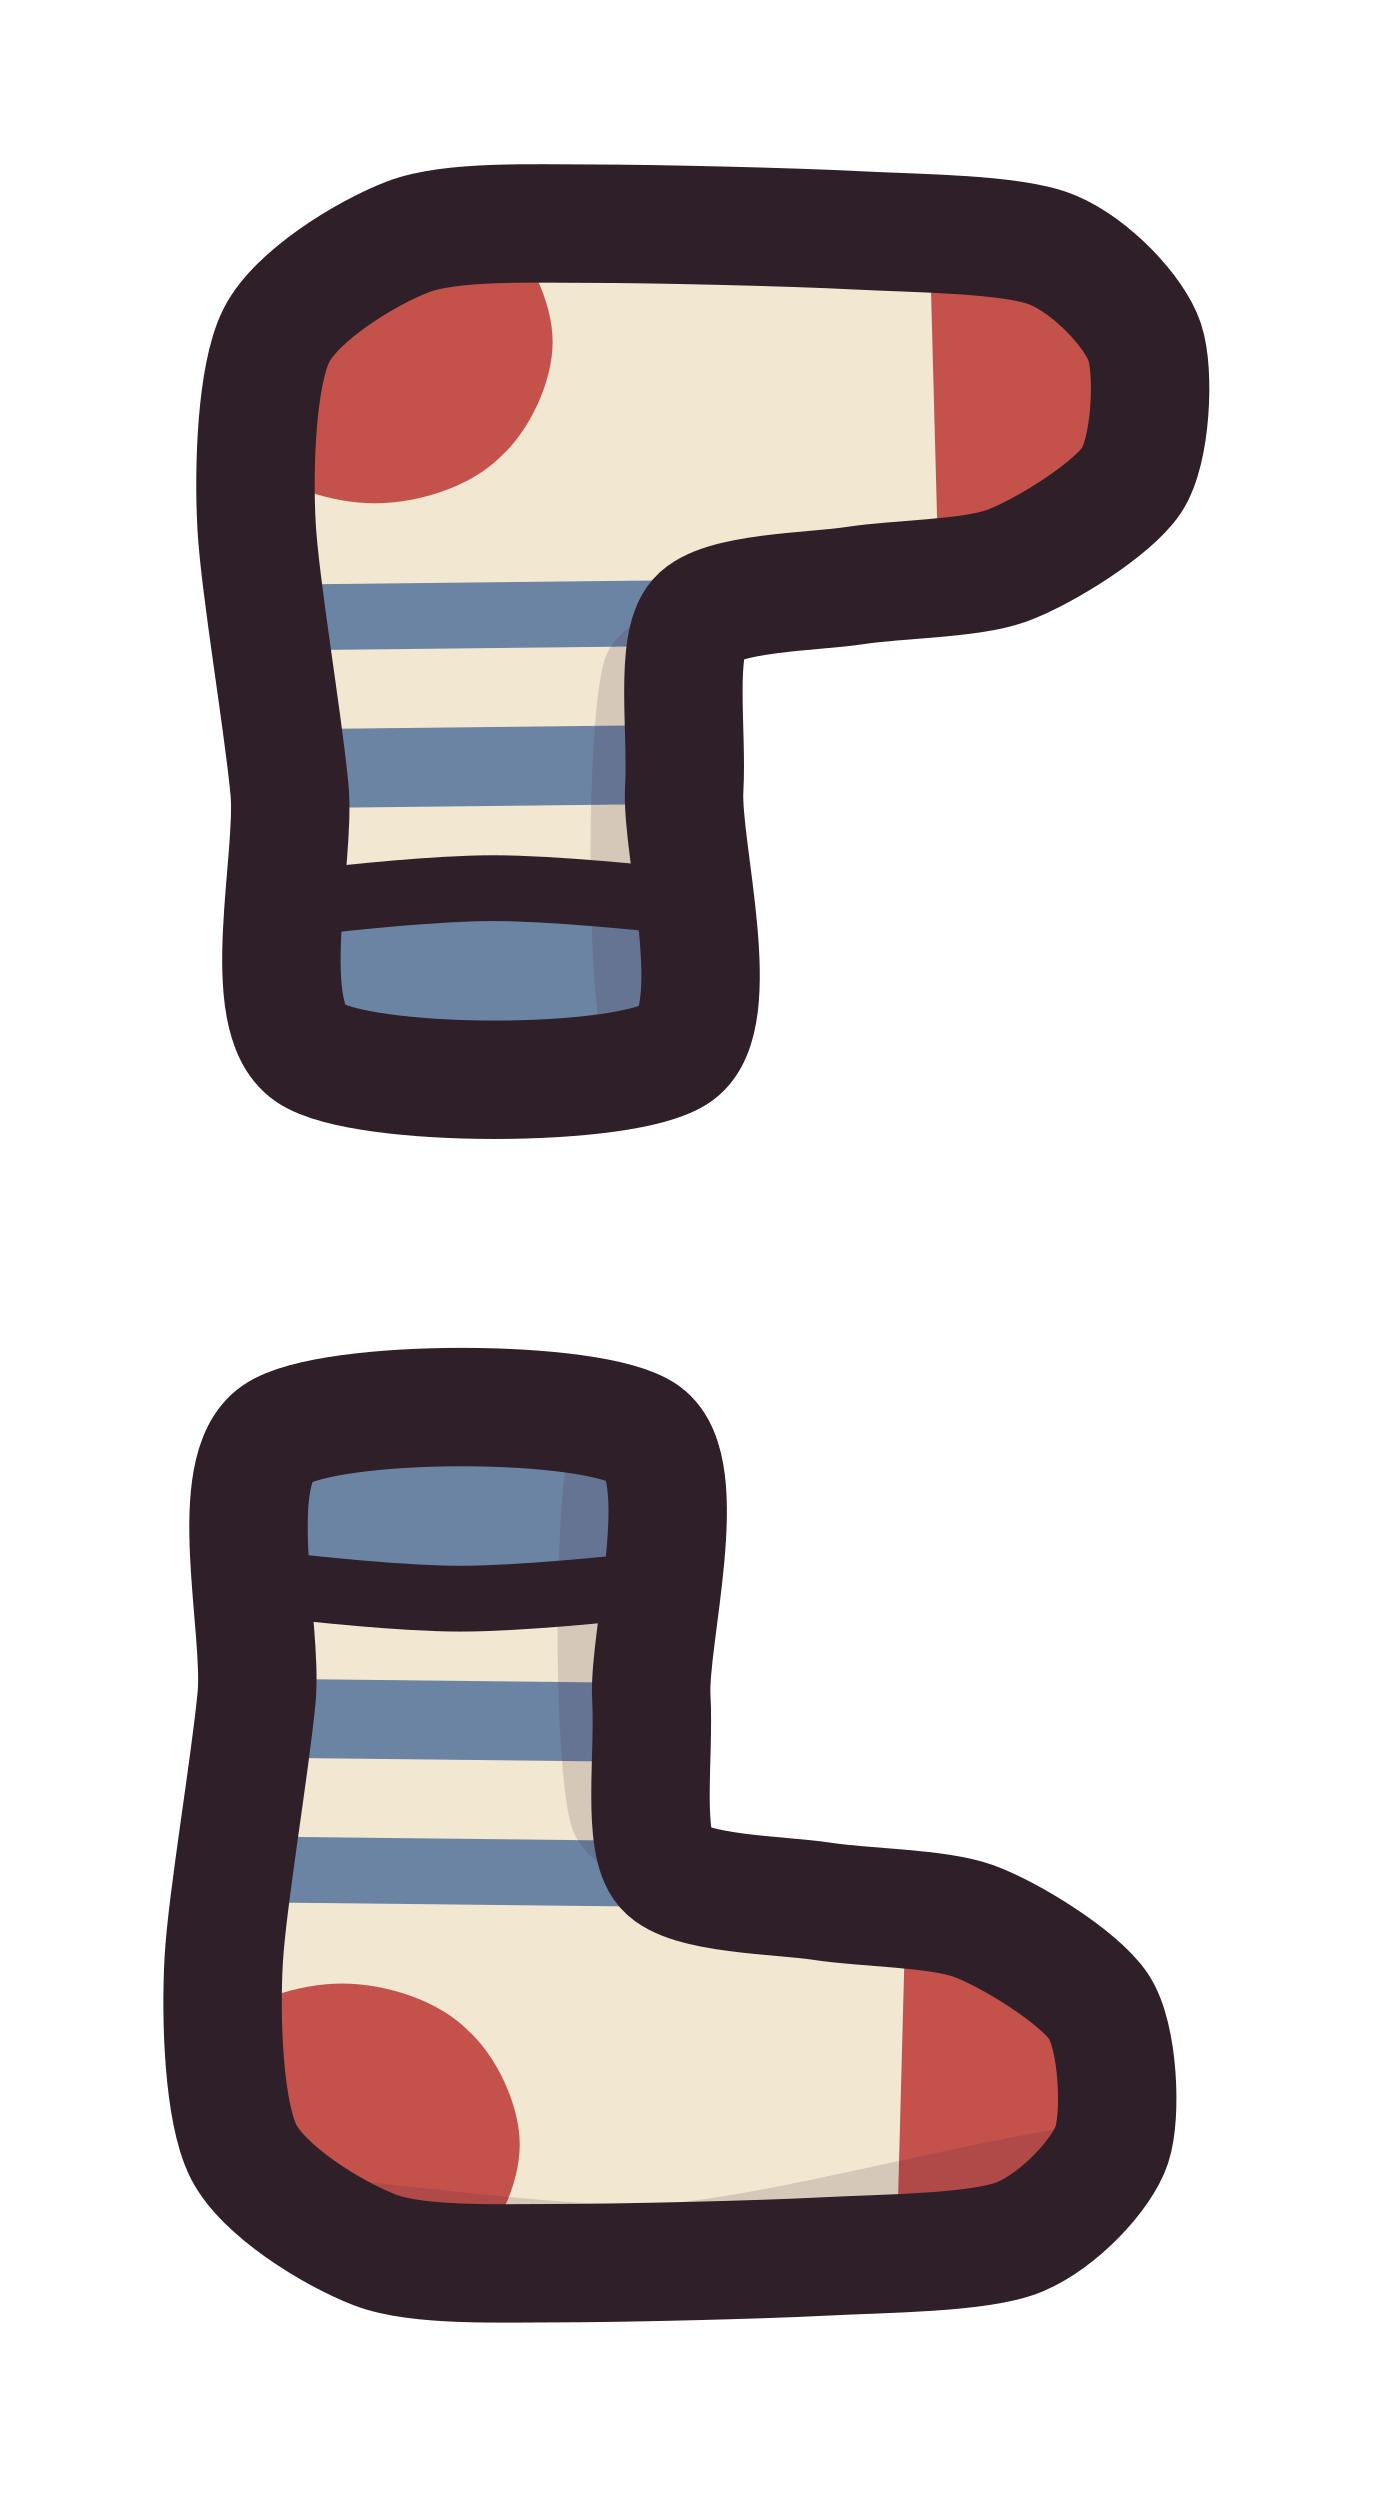
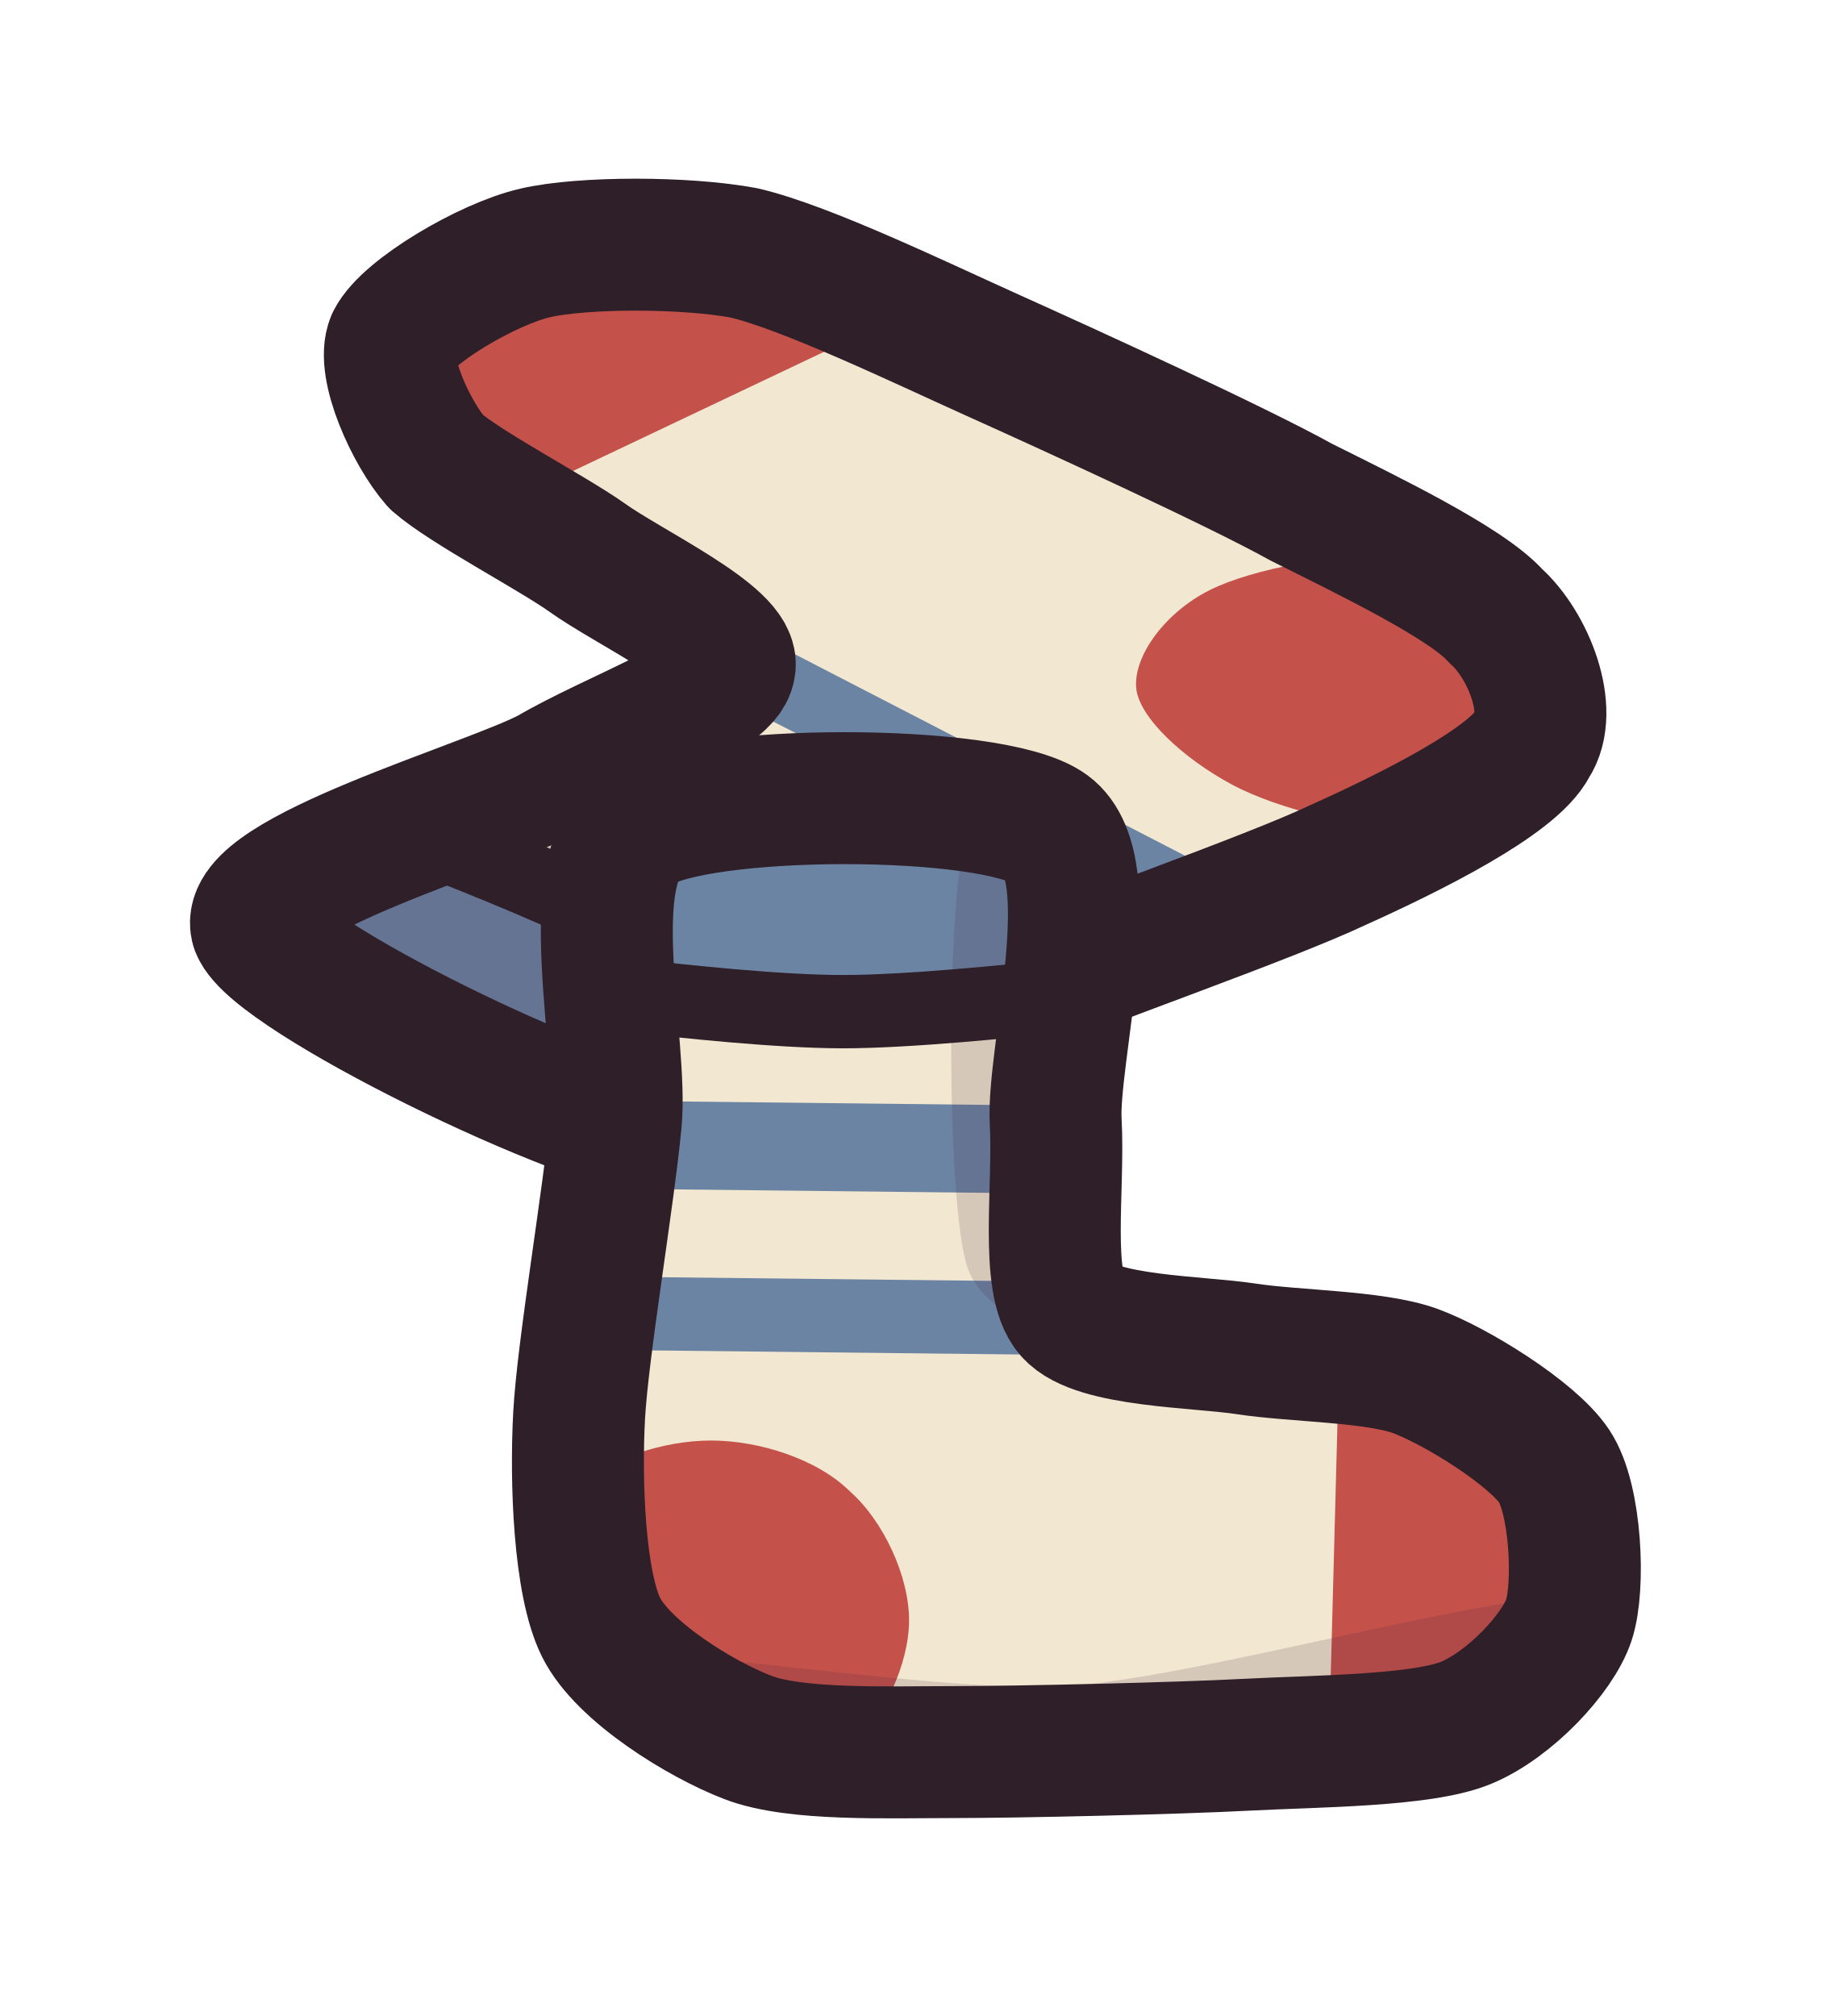
- <svg xmlns="http://www.w3.org/2000/svg" viewBox="0 0 42 76" width="42" height="76">
+ <svg xmlns="http://www.w3.org/2000/svg" viewBox="0 0 50 55" width="50" height="55">
  <defs>
    <clipPath id="mess-sock-peek">
-       <path d="M10.4 32C12 33.1 20.1 33.1 21.6 32C23.1 30.9 21.7 25.8 21.8 24C21.9 22.2 21.5 19.6 22.2 18.8C22.9 18 25.7 18 27 17.8C28.3 17.6 30.5 17.6 31.6 17.2C32.7 16.8 34.8 15.5 35.4 14.6C36 13.7 36.1 11.3 35.8 10.4C35.5 9.5 34.2 8.1 33 7.6C31.8 7.1 28.9 7.1 27 7C25.1 6.9 20.8 6.8 19 6.8C17.2 6.8 14.7 6.7 13.4 7.2C12.1 7.7 10 9 9.4 10.2C8.8 11.4 8.7 14.2 8.8 16C8.9 17.8 9.6 21.9 9.8 24C10 26.1 8.8 30.9 10.4 32Z" />
+       <path d="M10.5 52C7.8 51.7 -0.5 47.6 -1 46.3C-1.4 44.9 5.3 43 7 42.1C8.7 41.1 11.8 40 11.9 39.2C12.1 38.4 9.1 37 8 36.2C7 35.5 4.7 34.3 3.9 33.6C3.2 32.8 2.4 31 2.7 30.3C3.1 29.5 5.3 28.2 6.6 27.9C7.9 27.6 10.7 27.6 12.3 27.9C14 28.3 17.1 29.8 19.1 30.7C21.1 31.6 25.7 33.7 27.5 34.7C29.3 35.6 32 36.9 32.8 37.8C33.7 38.6 34.4 40.4 33.8 41.3C33.3 42.3 30.5 43.7 28.5 44.6C26.6 45.5 21.7 47.2 19.3 48.2C16.9 49.2 13.2 52.2 10.5 52Z" />
    </clipPath>
    <clipPath id="mess-sock-carried">
      <path d="M9.4 43.6C11 42.5 19.1 42.5 20.6 43.6C22.1 44.7 20.7 49.8 20.8 51.6C20.9 53.4 20.5 56 21.2 56.8C21.9 57.6 24.7 57.6 26 57.8C27.3 58 29.5 58 30.6 58.4C31.7 58.8 33.8 60.1 34.4 61C35 61.9 35.1 64.3 34.8 65.2C34.5 66.1 33.2 67.5 32 68C30.8 68.5 27.9 68.5 26 68.6C24.1 68.7 19.8 68.8 18 68.8C16.2 68.8 13.7 68.9 12.4 68.4C11.1 67.9 9 66.6 8.4 65.4C7.8 64.2 7.7 61.4 7.8 59.6C7.9 57.8 8.6 53.7 8.8 51.6C9 49.5 7.8 44.7 9.4 43.6Z" />
    </clipPath>
  </defs>
-   <g id="p-peek" transform="translate(-1 0)" class="st-peek">
-     <path d="M10.4 32C12 33.1 20.1 33.1 21.6 32C23.1 30.9 21.7 25.8 21.8 24C21.9 22.2 21.5 19.6 22.2 18.8C22.9 18 25.7 18 27 17.8C28.3 17.6 30.5 17.6 31.6 17.2C32.7 16.8 34.8 15.5 35.4 14.6C36 13.7 36.1 11.3 35.8 10.4C35.5 9.5 34.2 8.1 33 7.6C31.8 7.1 28.9 7.1 27 7C25.1 6.9 20.8 6.8 19 6.8C17.2 6.8 14.7 6.7 13.4 7.2C12.1 7.7 10 9 9.4 10.2C8.8 11.4 8.7 14.2 8.8 16C8.9 17.8 9.6 21.9 9.8 24C10 26.1 8.8 30.9 10.4 32Z" fill="#f2e7d0" />
+   <g id="p-peek" transform="translate(8 -21)" class="st-peek">
+     <path d="M10.5 52C7.8 51.7 -0.5 47.6 -1 46.3C-1.4 44.9 5.3 43 7 42.1C8.7 41.1 11.8 40 11.9 39.2C12.1 38.4 9.1 37 8 36.2C7 35.5 4.7 34.3 3.9 33.6C3.2 32.8 2.4 31 2.7 30.3C3.1 29.5 5.3 28.2 6.6 27.9C7.9 27.6 10.7 27.6 12.3 27.9C14 28.3 17.1 29.8 19.1 30.7C21.1 31.6 25.7 33.7 27.5 34.7C29.3 35.6 32 36.9 32.8 37.8C33.7 38.6 34.4 40.4 33.8 41.3C33.3 42.3 30.5 43.7 28.5 44.6C26.6 45.5 21.7 47.2 19.3 48.2C16.9 49.2 13.2 52.2 10.5 52Z" fill="#f2e7d0" />
    <g clip-path="url(#mess-sock-peek)">
-       <path d="M7 34L25 34L25 27.4L7 27.4Z" fill="#6c84a3" />
-       <path d="M7 24.6L25 24.4L25 22L7 22.2Z" fill="#6c84a3" />
-       <path d="M7 19.8L25 19.6L25 17.6L7 17.8Z" fill="#6c84a3" />
-       <path d="M29.6 20L38 20L38 5L29.2 5Z" fill="#c4524b" />
-       <path d="M17.8 10.4C17.8 9.2 17.1 7.7 16.2 6.9C15.3 6 13.7 5.4 12.4 5.4C11.1 5.4 9.5 6 8.6 6.8C7.6 7.7 6.9 9.2 6.9 10.4C6.9 11.6 7.7 13.1 8.6 13.9C9.5 14.8 11.1 15.3 12.4 15.3C13.7 15.3 15.3 14.8 16.2 13.9C17.1 13.1 17.8 11.6 17.8 10.4Z" fill="#c4524b" />
-       <path d="M19.4 32C20 33.6 23.4 33.7 24 32C24.6 30.3 24.6 21 24 19.4C23.4 17.8 20 18.3 19.4 20C18.8 21.7 18.8 30.4 19.4 32Z" fill="#3f2541" fill-opacity="0.16" />
-       <path d="M22 19.6C22.8 19.3 26 19 28 18.6C30 18.2 35.8 16.3 37 16.6C38.2 16.9 39 20.4 37 21C35 21.6 24 21.2 22 21C20 20.8 21.2 19.9 22 19.6Z" fill="#3f2541" fill-opacity="0.16" />
+       <path d="M11.9 54.8L-6.5 45.5L0.3 42.2L18.7 51.4Z" fill="#6c84a3" />
+       <path d="M21.6 49.9L3.3 40.6L5.8 39.4L24 48.7Z" fill="#6c84a3" />
+       <path d="M26.5 47.5L8.2 38.2L10.3 37.1L28.5 46.5Z" fill="#6c84a3" />
+       <path d="M3.1 36L-5.5 31.7L9.9 24L18.9 28.5Z" fill="#c4524b" />
+       <path d="M25 37.1C26.2 36.5 28.5 36.1 30.3 36.1C32.1 36.2 34.4 36.7 35.7 37.3C37 38 38.1 39.1 38.1 40C38.2 40.9 37.4 42.1 36.2 42.7C35 43.3 32.6 43.7 30.9 43.7C29.1 43.6 26.9 43.1 25.6 42.4C24.3 41.7 23.1 40.6 23 39.8C22.9 38.9 23.8 37.7 25 37.1Z" fill="#c4524b" />
+       <path d="M13 53.2C9.7 52.7 -2.3 46.7 -3.4 45C-4.5 43.4 1.5 40.4 4.8 40.9C8 41.5 20.1 47.5 21.1 49.1C22.2 50.8 16.2 53.8 13 53.2Z" fill="#3f2541" fill-opacity="0.16" />
    </g>
-     <path d="M10.6 27.4C11.5 27.3 14.2 27 16 27C17.8 27 20.7 27.3 21.6 27.4" fill="none" stroke="#2e1f29" stroke-width="2" stroke-linecap="round" stroke-linejoin="round" />
-     <path d="M10.4 32C12 33.1 20.1 33.1 21.6 32C23.1 30.9 21.7 25.8 21.8 24C21.9 22.2 21.5 19.6 22.2 18.8C22.9 18 25.7 18 27 17.8C28.3 17.6 30.5 17.6 31.6 17.2C32.7 16.8 34.8 15.5 35.4 14.6C36 13.7 36.1 11.3 35.8 10.4C35.5 9.5 34.2 8.1 33 7.6C31.8 7.1 28.9 7.1 27 7C25.1 6.9 20.8 6.8 19 6.8C17.2 6.8 14.7 6.7 13.4 7.2C12.1 7.7 10 9 9.4 10.2C8.8 11.4 8.7 14.2 8.8 16C8.9 17.8 9.6 21.9 9.8 24C10 26.1 8.8 30.9 10.4 32Z" fill="none" stroke="#2e1f29" stroke-width="3.6" stroke-linecap="round" stroke-linejoin="round" />
+     <path d="M15 49.5C14.1 49 11.8 47.5 9.9 46.6C8 45.6 4.8 44.3 3.7 43.9" fill="none" stroke="#2e1f29" stroke-width="2" stroke-linecap="round" stroke-linejoin="round" />
+     <path d="M10.5 52C7.8 51.7 -0.5 47.6 -1 46.3C-1.4 44.9 5.3 43 7 42.1C8.7 41.1 11.8 40 11.9 39.2C12.1 38.4 9.1 37 8 36.2C7 35.5 4.7 34.3 3.9 33.6C3.2 32.8 2.4 31 2.7 30.3C3.1 29.5 5.3 28.2 6.6 27.9C7.9 27.6 10.7 27.6 12.3 27.9C14 28.3 17.1 29.8 19.1 30.7C21.1 31.6 25.7 33.7 27.5 34.7C29.3 35.6 32 36.9 32.8 37.8C33.7 38.6 34.4 40.4 33.8 41.3C33.3 42.3 30.5 43.7 28.5 44.6C26.6 45.5 21.7 47.2 19.3 48.2C16.9 49.2 13.2 52.2 10.5 52Z" fill="none" stroke="#2e1f29" stroke-width="3.6" stroke-linecap="round" stroke-linejoin="round" />
  </g>
-   <g id="p-carried" transform="translate(-1 0)" class="st-carried">
+   <g id="p-carried" transform="translate(8 -21)" class="st-carried">
    <path d="M9.4 43.6C11 42.5 19.1 42.5 20.6 43.6C22.1 44.7 20.7 49.8 20.8 51.6C20.9 53.4 20.5 56 21.2 56.8C21.9 57.6 24.7 57.6 26 57.8C27.3 58 29.5 58 30.6 58.4C31.7 58.8 33.8 60.1 34.4 61C35 61.9 35.1 64.3 34.8 65.2C34.5 66.1 33.2 67.5 32 68C30.8 68.5 27.9 68.5 26 68.6C24.1 68.7 19.8 68.8 18 68.8C16.2 68.8 13.7 68.9 12.4 68.4C11.1 67.9 9 66.6 8.4 65.4C7.8 64.2 7.7 61.4 7.8 59.6C7.9 57.8 8.6 53.7 8.8 51.6C9 49.5 7.8 44.7 9.4 43.6Z" fill="#f2e7d0" />
    <g clip-path="url(#mess-sock-carried)">
      <path d="M6 41.6L24 41.6L24 48.2L6 48.2Z" fill="#6c84a3" />
      <path d="M6 51L24 51.2L24 53.6L6 53.4Z" fill="#6c84a3" />
      <path d="M6 55.8L24 56L24 58L6 57.8Z" fill="#6c84a3" />
      <path d="M28.6 55.6L37 55.6L37 70.6L28.2 70.6Z" fill="#c4524b" />
      <path d="M16.8 65.2C16.8 66.4 16.1 67.9 15.2 68.7C14.3 69.6 12.7 70.2 11.4 70.2C10.1 70.2 8.5 69.6 7.6 68.8C6.6 67.9 5.9 66.4 5.9 65.2C5.9 64 6.7 62.5 7.6 61.7C8.5 60.8 10.1 60.3 11.4 60.3C12.7 60.3 14.3 60.8 15.2 61.7C16.1 62.5 16.8 64 16.8 65.2Z" fill="#c4524b" />
      <path d="M18.4 43.6C19 42 22.4 41.9 23 43.6C23.6 45.3 23.6 55 23 56.6C22.4 58.2 19 57.3 18.4 55.6C17.8 53.9 17.8 45.2 18.4 43.6Z" fill="#3f2541" fill-opacity="0.16" />
      <path d="M7 66.2C8.9 65.6 17.1 67.2 21 67C24.9 66.8 34 64 36 64.6C38 65.2 39.9 70.7 36 71.6C32.1 72.5 10.9 72.3 7 71.6C3.1 70.9 5.1 66.8 7 66.2Z" fill="#3f2541" fill-opacity="0.16" />
    </g>
    <path d="M9.6 48.2C10.5 48.3 13.2 48.6 15 48.6C16.8 48.6 19.7 48.3 20.6 48.2" fill="none" stroke="#2e1f29" stroke-width="2" stroke-linecap="round" stroke-linejoin="round" />
    <path d="M9.4 43.6C11 42.5 19.1 42.5 20.6 43.6C22.1 44.7 20.7 49.8 20.8 51.6C20.9 53.4 20.5 56 21.2 56.8C21.9 57.6 24.7 57.6 26 57.8C27.3 58 29.5 58 30.6 58.4C31.7 58.8 33.8 60.1 34.4 61C35 61.9 35.1 64.3 34.8 65.2C34.5 66.1 33.2 67.5 32 68C30.8 68.5 27.9 68.5 26 68.6C24.1 68.7 19.8 68.8 18 68.8C16.2 68.8 13.7 68.9 12.4 68.4C11.1 67.9 9 66.6 8.4 65.4C7.8 64.2 7.7 61.4 7.8 59.6C7.9 57.8 8.6 53.7 8.8 51.6C9 49.5 7.8 44.7 9.4 43.6Z" fill="none" stroke="#2e1f29" stroke-width="3.6" stroke-linecap="round" stroke-linejoin="round" />
  </g>
</svg>
